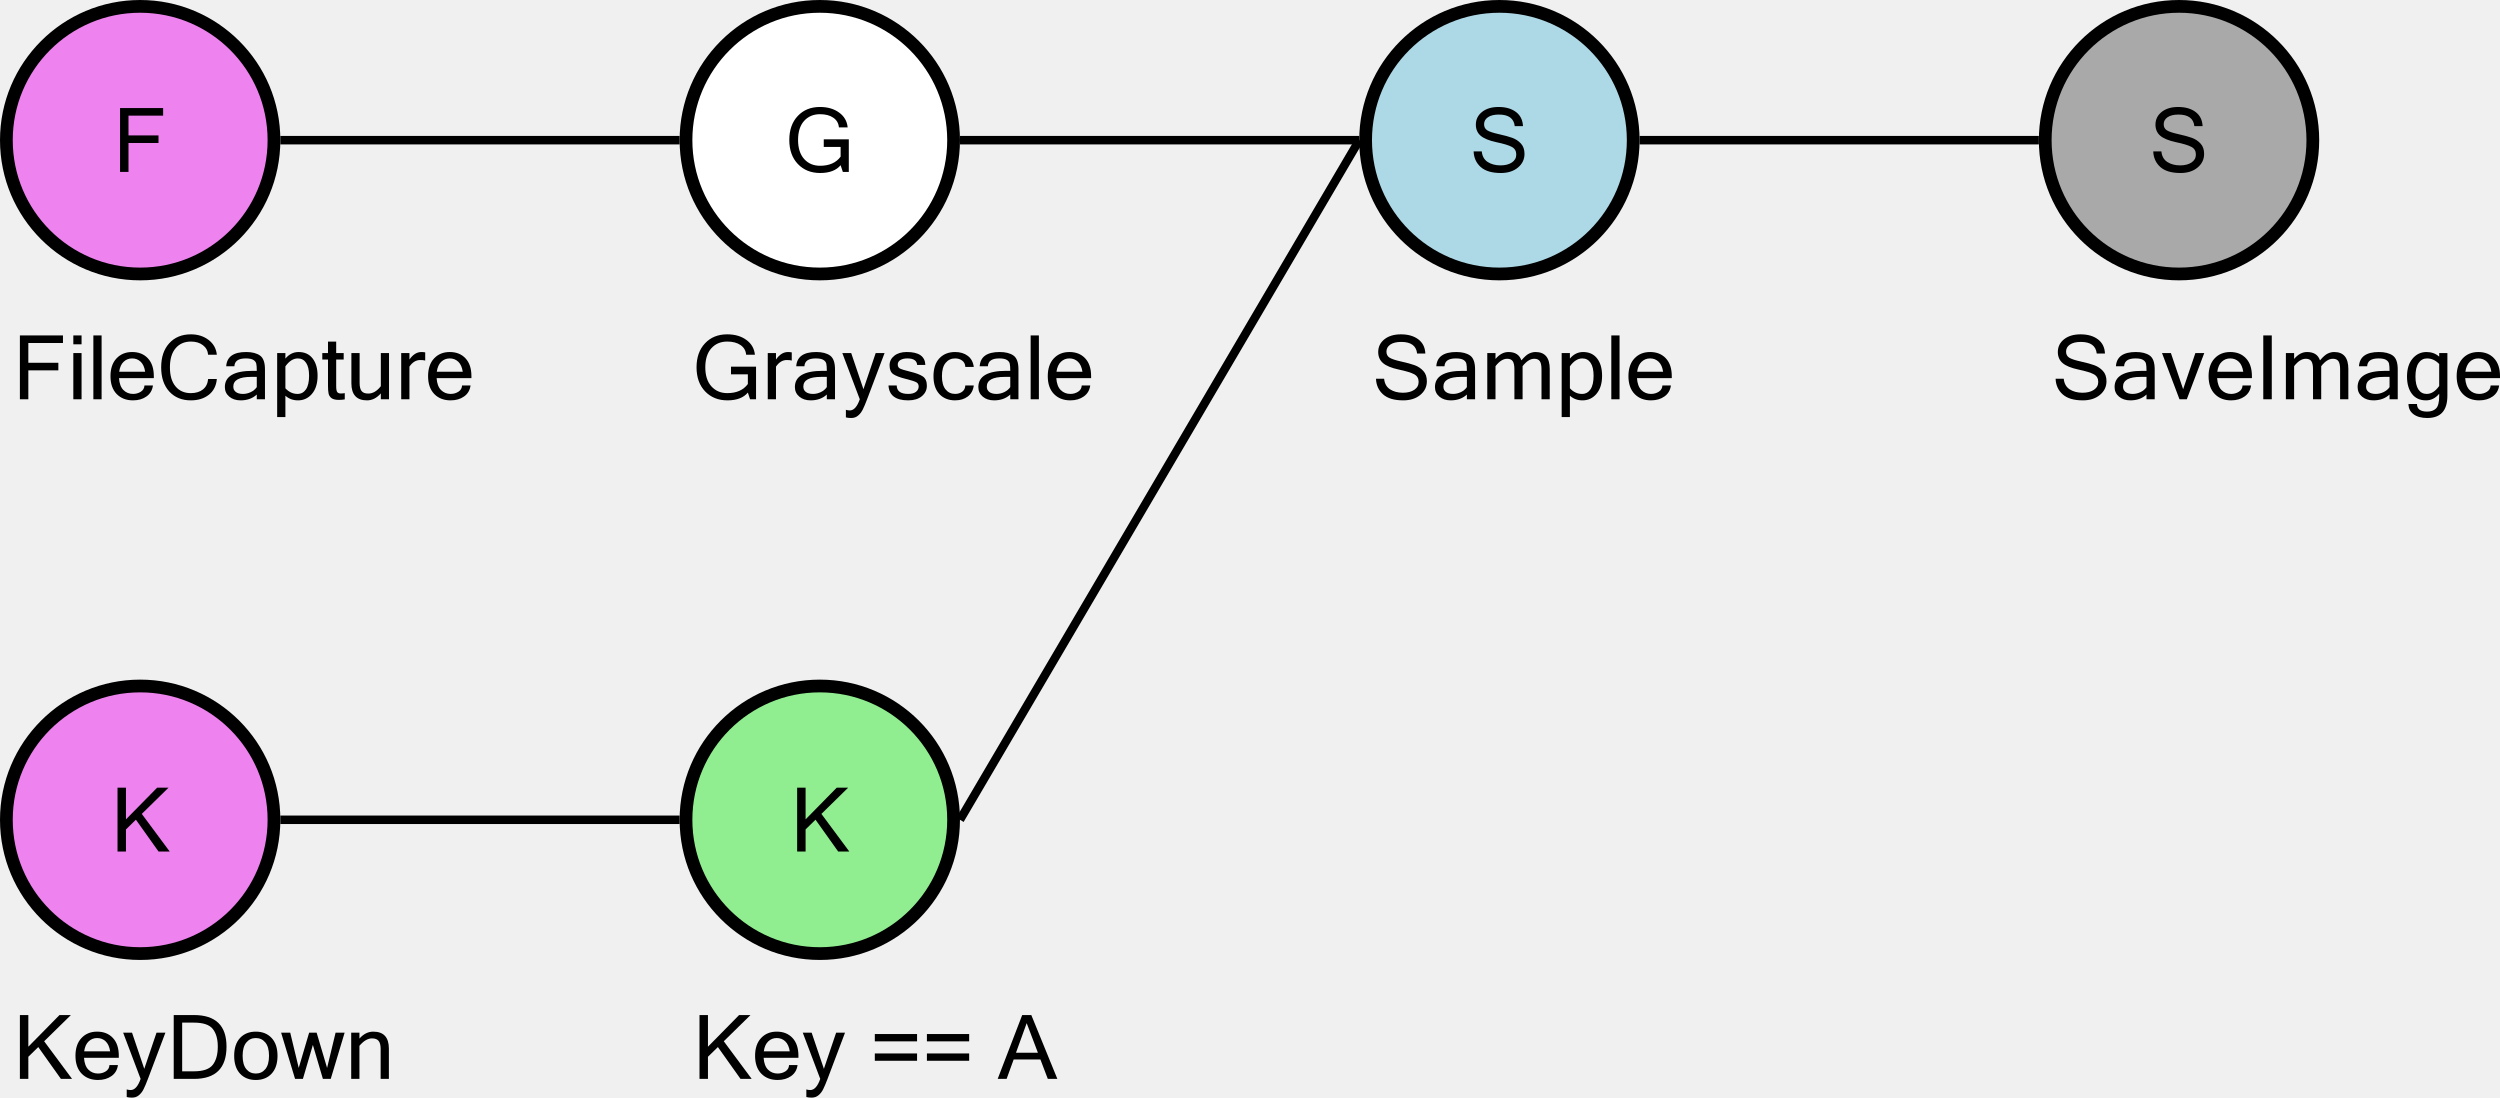
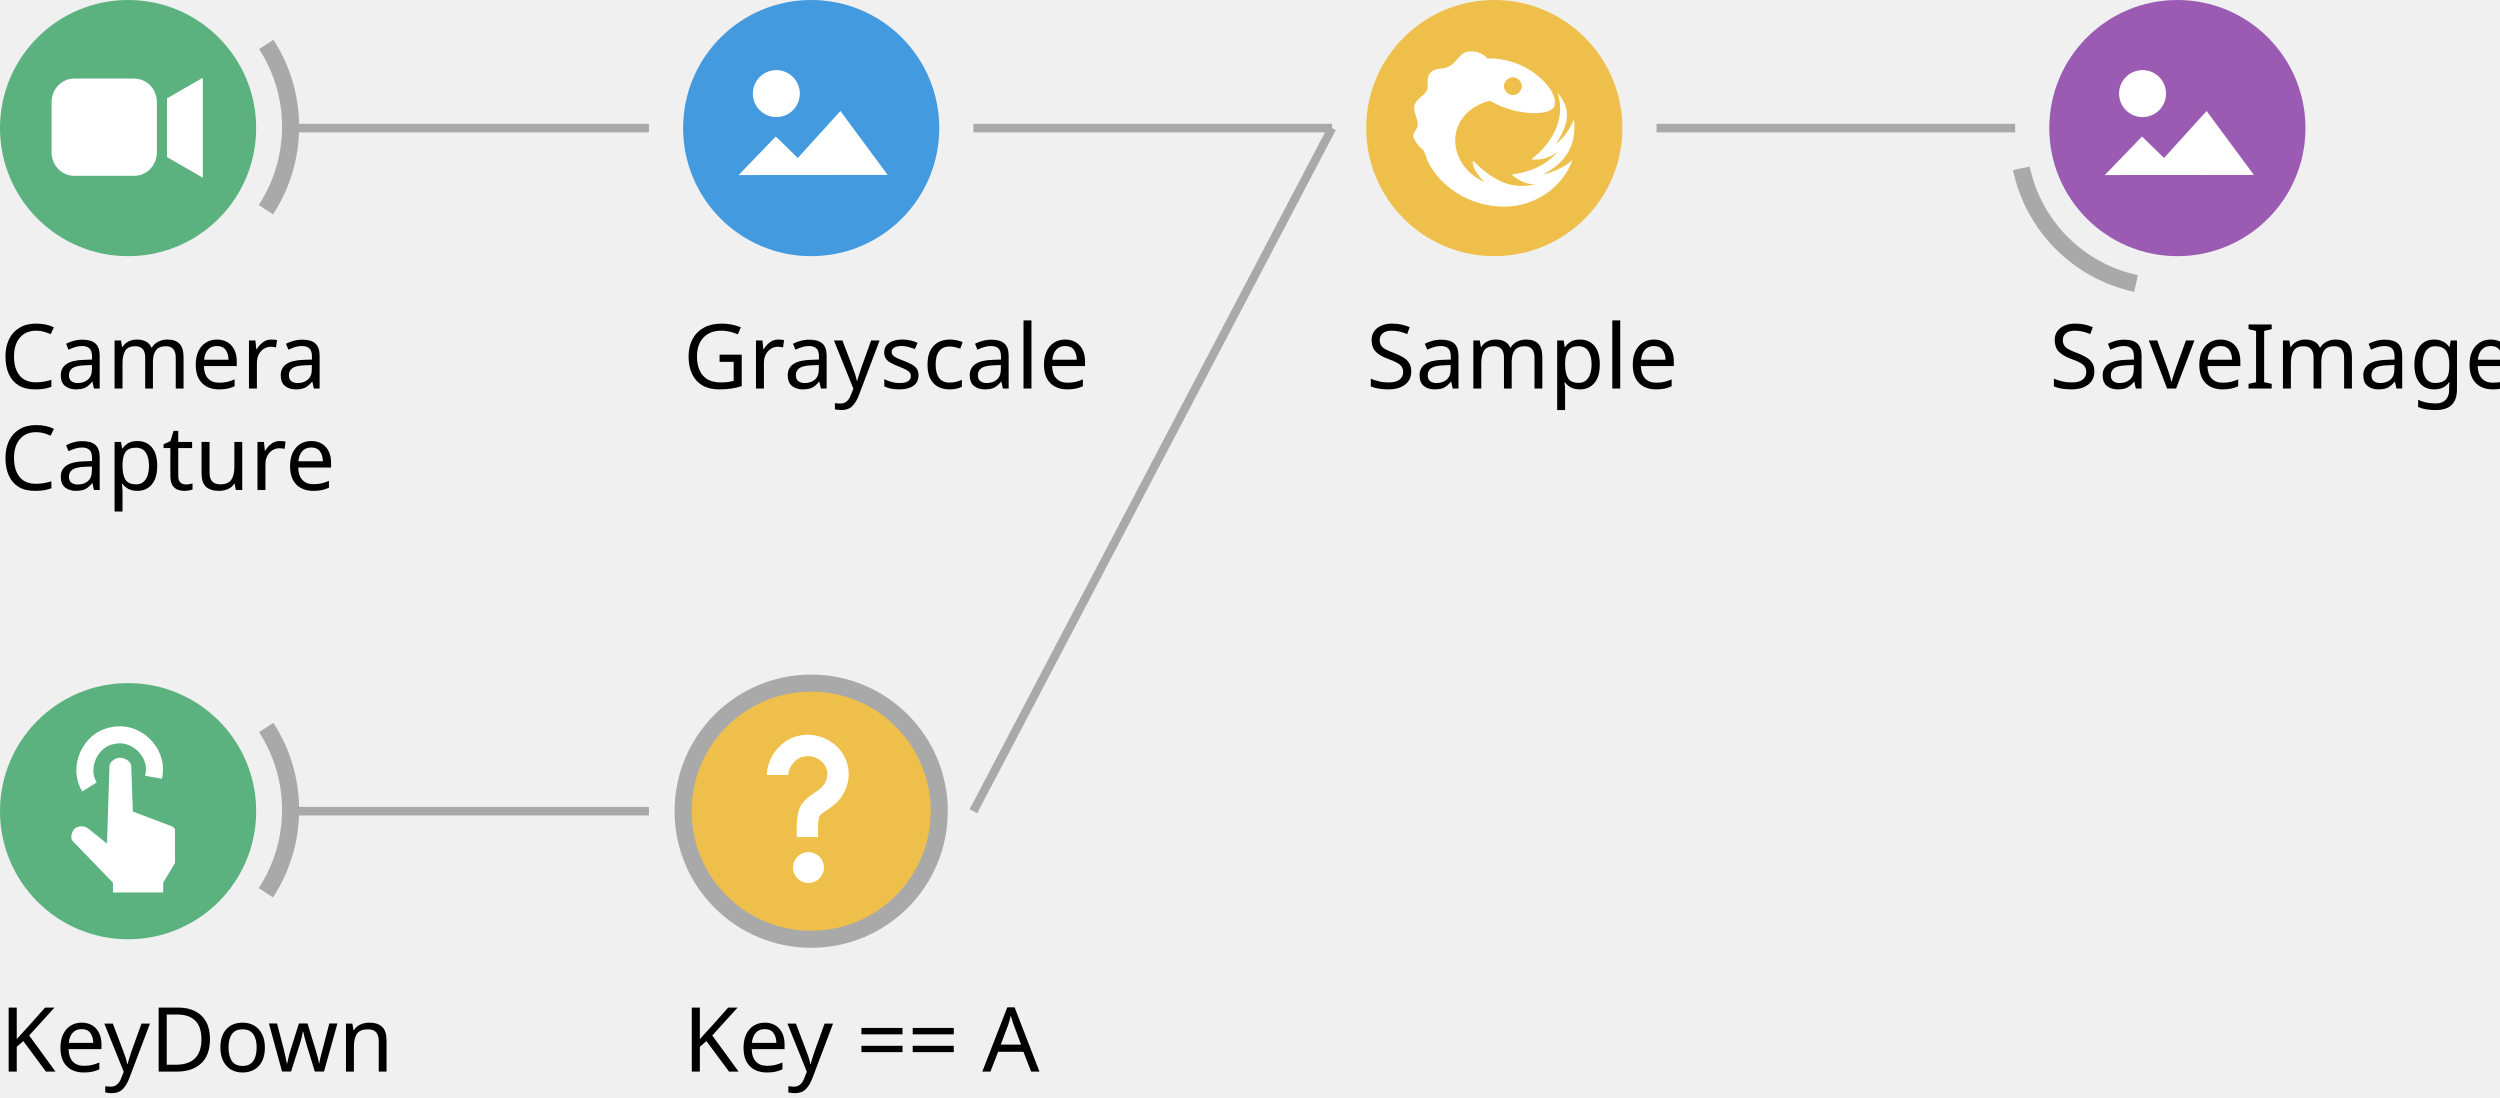
<svg xmlns="http://www.w3.org/2000/svg" width="364.423" height="160" id="SvgGdi_output" version="1.1">
-   <g style="shape-rendering:auto" id="root_group" transform="matrix(0.6191731,0,0,0.6191731,-1.857519,-1.857519)">
-     <circle id="4" cy="36" cx="516" style="opacity:1;fill:none;stroke:#000000;stroke-width:6;stroke-linecap:butt;stroke-linejoin:miter;stroke-miterlimit:9" r="30" />
-     <circle id="5" cy="36" cx="516" style="opacity:1;fill:#a9a9a9;stroke:none" r="30" />
-     <g aria-label="S" style="font-size:21px;font-family:'Microsoft Sans Serif';text-anchor:middle;opacity:1;fill:#000000;stroke:none" id="6">
-       <path d="m 516.338,43.73 q -3.179,0 -4.758,-1.425 -1.569,-1.425 -1.651,-3.661 h 1.917 q 0.154,1.682 1.395,2.492 1.251,0.8 3.015,0.8 1.671,0 2.687,-0.687 1.025,-0.687 1.025,-1.866 0,-1.241 -1.056,-1.805 -1.056,-0.564 -3.64,-1.107 -2.574,-0.554 -3.702,-1.528 -1.118,-0.974 -1.118,-2.594 0,-1.825 1.456,-2.994 1.466,-1.169 3.886,-1.169 2.543,0 4.102,1.179 1.559,1.179 1.651,3.333 h -1.938 q -0.297,-2.728 -3.732,-2.728 -1.661,0 -2.574,0.625 -0.913,0.625 -0.913,1.661 0,0.943 0.728,1.415 0.738,0.472 2.738,0.913 2.01,0.441 3.189,0.872 1.179,0.431 2.02,1.343 0.841,0.902 0.841,2.43 0,1.938 -1.548,3.22 -1.538,1.282 -4.02,1.282 z" id="path4544" />
-     </g>
-     <g aria-label="SaveImage" clip-path="url(#12_text_clipper)" style="font-size:21px;font-family:'Microsoft Sans Serif';opacity:1;fill:#000000;stroke:none" id="10">
-       <path d="m 493.352,97.256 q -3.179,0 -4.758,-1.425 -1.569,-1.425 -1.651,-3.661 h 1.917 q 0.154,1.682 1.395,2.492 1.251,0.8 3.015,0.8 1.671,0 2.687,-0.687 1.025,-0.687 1.025,-1.866 0,-1.241 -1.056,-1.805 -1.056,-0.564 -3.64,-1.107 -2.574,-0.554 -3.702,-1.528 -1.118,-0.974 -1.118,-2.594 0,-1.825 1.456,-2.994 1.466,-1.169 3.886,-1.169 2.543,0 4.102,1.179 1.559,1.179 1.651,3.333 h -1.938 q -0.297,-2.728 -3.732,-2.728 -1.661,0 -2.574,0.625 -0.913,0.625 -0.913,1.661 0,0.943 0.728,1.415 0.738,0.472 2.738,0.913 2.01,0.441 3.189,0.872 1.179,0.431 2.02,1.343 0.841,0.902 0.841,2.43 0,1.938 -1.548,3.22 -1.538,1.282 -4.02,1.282 z" id="path4588" />
-       <path d="m 508.343,94.139 v -2.41 h -1.323 q -4.204,0 -4.204,2.287 0,0.831 0.615,1.282 0.615,0.441 1.661,0.441 0.954,0 1.846,-0.431 0.892,-0.431 1.405,-1.169 z m 0,1.743 q -1.477,1.374 -3.804,1.374 -1.62,0 -2.666,-0.872 -1.046,-0.882 -1.046,-2.266 0,-3.814 6.573,-3.814 h 0.943 q 0,-1.169 -0.123,-1.692 -0.123,-0.533 -0.687,-0.882 -0.564,-0.349 -1.794,-0.349 -2.584,0 -2.666,1.846 h -1.928 q 0.215,-3.353 4.696,-3.353 2.092,0 3.261,0.831 1.169,0.831 1.169,3.261 V 97 h -1.928 z" id="path4590" />
-       <path d="M 521.94,86.121 517.828,97 h -1.723 l -4.112,-10.879 h 2.092 l 2.881,8.511 2.881,-8.511 z" id="path4592" />
-       <path d="m 528.267,97.256 q -2.399,0 -3.855,-1.497 -1.456,-1.507 -1.456,-4.194 0,-2.666 1.405,-4.173 1.415,-1.518 3.691,-1.518 2.328,0 3.712,1.487 1.395,1.487 1.395,4.204 v 0.461 h -8.193 q 0.123,1.887 1.036,2.799 0.923,0.913 2.266,0.913 1.015,0 1.825,-0.513 0.82,-0.523 0.861,-1.477 h 2 q -0.226,1.682 -1.528,2.594 -1.292,0.913 -3.158,0.913 z m 2.851,-6.747 q -0.236,-1.569 -1.056,-2.348 -0.82,-0.779 -2.01,-0.779 -1.159,0 -1.989,0.779 -0.831,0.769 -1.056,2.348 z" id="path4594" />
-       <path d="m 537.833,97 h -2 V 81.968 h 2 z" id="path4596" />
-       <path d="m 555.86,97 h -1.938 v -7.034 q 0,-1.354 -0.39,-1.928 -0.39,-0.574 -1.302,-0.574 -1.405,0 -2.758,1.743 V 97 h -1.928 v -7.034 q 0,-1.354 -0.39,-1.928 -0.39,-0.574 -1.312,-0.574 -1.405,0 -2.748,1.743 V 97 h -1.938 V 86.121 h 1.938 v 1.384 q 1.374,-1.63 3.045,-1.63 2.389,0 3.045,1.969 1.087,-1.282 1.846,-1.62 0.759,-0.349 1.487,-0.349 3.343,0 3.343,4.009 z" id="path4598" />
-       <path d="m 565.56,94.139 v -2.41 h -1.323 q -4.204,0 -4.204,2.287 0,0.831 0.615,1.282 0.615,0.441 1.661,0.441 0.954,0 1.846,-0.431 0.892,-0.431 1.405,-1.169 z m 0,1.743 q -1.477,1.374 -3.804,1.374 -1.62,0 -2.666,-0.872 -1.046,-0.882 -1.046,-2.266 0,-3.814 6.573,-3.814 h 0.943 q 0,-1.169 -0.123,-1.692 -0.123,-0.533 -0.687,-0.882 -0.564,-0.349 -1.794,-0.349 -2.584,0 -2.666,1.846 h -1.928 q 0.215,-3.353 4.696,-3.353 2.092,0 3.261,0.831 1.169,0.831 1.169,3.261 V 97 h -1.928 z" id="path4600" />
-       <path d="m 579.177,96.159 q 0,5.25 -4.737,5.25 -2.051,0 -3.24,-0.892 -1.179,-0.892 -1.179,-2.399 h 2 q 0,1.784 2.399,1.784 1.354,0 2.092,-0.749 0.738,-0.738 0.738,-2.912 v -0.543 q -1.292,1.559 -3.107,1.559 -2.133,0 -3.302,-1.518 -1.169,-1.518 -1.169,-4.091 0,-2.666 1.302,-4.214 1.312,-1.559 3.292,-1.559 1.764,0 2.984,1.087 v -0.841 h 1.928 z m -1.928,-2.287 V 88.705 q -1.251,-1.323 -2.861,-1.323 -1.241,0 -1.989,1.077 -0.738,1.066 -0.738,3.189 0,2.01 0.697,3.056 0.708,1.036 1.948,1.036 1.62,0 2.943,-1.866 z" id="path4602" />
-       <path d="m 586.673,97.256 q -2.399,0 -3.855,-1.497 -1.456,-1.507 -1.456,-4.194 0,-2.666 1.405,-4.173 1.415,-1.518 3.691,-1.518 2.328,0 3.712,1.487 1.395,1.487 1.395,4.204 v 0.461 h -8.193 q 0.123,1.887 1.036,2.799 0.923,0.913 2.266,0.913 1.015,0 1.825,-0.513 0.82,-0.523 0.861,-1.477 h 2 q -0.226,1.682 -1.528,2.594 -1.292,0.913 -3.158,0.913 z m 2.851,-6.747 q -0.236,-1.569 -1.056,-2.348 -0.82,-0.779 -2.01,-0.779 -1.159,0 -1.989,0.779 -0.831,0.769 -1.056,2.348 z" id="path4604" />
-     </g>
-     <circle id="16" cy="36" cx="356" style="opacity:1;fill:none;stroke:#000000;stroke-width:6;stroke-linecap:butt;stroke-linejoin:miter;stroke-miterlimit:9" r="30" />
-     <circle id="17" cy="36" cx="356" style="opacity:1;fill:#add8e6;stroke:none" r="30" />
-     <g aria-label="S" style="font-size:21px;font-family:'Microsoft Sans Serif';text-anchor:middle;opacity:1;fill:#000000;stroke:none" id="18">
-       <path d="m 356.338,43.73 q -3.179,0 -4.758,-1.425 -1.569,-1.425 -1.651,-3.661 h 1.917 q 0.154,1.682 1.395,2.492 1.251,0.8 3.015,0.8 1.671,0 2.687,-0.687 1.025,-0.687 1.025,-1.866 0,-1.241 -1.056,-1.805 -1.056,-0.564 -3.64,-1.107 -2.574,-0.554 -3.702,-1.528 -1.118,-0.974 -1.118,-2.594 0,-1.825 1.456,-2.994 1.466,-1.169 3.886,-1.169 2.543,0 4.102,1.179 1.559,1.179 1.651,3.333 h -1.938 q -0.297,-2.728 -3.732,-2.728 -1.661,0 -2.574,0.625 -0.913,0.625 -0.913,1.661 0,0.943 0.728,1.415 0.738,0.472 2.738,0.913 2.01,0.441 3.189,0.872 1.179,0.431 2.02,1.343 0.841,0.902 0.841,2.43 0,1.938 -1.548,3.22 -1.538,1.282 -4.02,1.282 z" id="path4547" />
-     </g>
-     <g aria-label="Sample" clip-path="url(#24_text_clipper)" style="font-size:21px;font-family:'Microsoft Sans Serif';opacity:1;fill:#000000;stroke:none" id="22">
-       <path d="m 333.352,97.256 q -3.179,0 -4.758,-1.425 -1.569,-1.425 -1.651,-3.661 h 1.917 q 0.154,1.682 1.395,2.492 1.251,0.8 3.015,0.8 1.671,0 2.687,-0.687 1.025,-0.687 1.025,-1.866 0,-1.241 -1.056,-1.805 -1.056,-0.564 -3.64,-1.107 -2.574,-0.554 -3.702,-1.528 -1.118,-0.974 -1.118,-2.594 0,-1.825 1.456,-2.994 1.466,-1.169 3.886,-1.169 2.543,0 4.102,1.179 1.559,1.179 1.651,3.333 h -1.938 q -0.297,-2.728 -3.732,-2.728 -1.661,0 -2.574,0.625 -0.913,0.625 -0.913,1.661 0,0.943 0.728,1.415 0.738,0.472 2.738,0.913 2.01,0.441 3.189,0.872 1.179,0.431 2.02,1.343 0.841,0.902 0.841,2.43 0,1.938 -1.548,3.22 -1.538,1.282 -4.02,1.282 z" id="path4607" />
-       <path d="m 348.343,94.139 v -2.41 h -1.323 q -4.204,0 -4.204,2.287 0,0.831 0.615,1.282 0.615,0.441 1.661,0.441 0.954,0 1.846,-0.431 0.892,-0.431 1.405,-1.169 z m 0,1.743 q -1.477,1.374 -3.804,1.374 -1.62,0 -2.666,-0.872 -1.046,-0.882 -1.046,-2.266 0,-3.814 6.573,-3.814 h 0.943 q 0,-1.169 -0.123,-1.692 -0.123,-0.533 -0.687,-0.882 -0.564,-0.349 -1.794,-0.349 -2.584,0 -2.666,1.846 h -1.928 q 0.215,-3.353 4.696,-3.353 2.092,0 3.261,0.831 1.169,0.831 1.169,3.261 V 97 h -1.928 z" id="path4609" />
-       <path d="m 367.846,97 h -1.938 v -7.034 q 0,-1.354 -0.39,-1.928 -0.39,-0.574 -1.302,-0.574 -1.405,0 -2.758,1.743 V 97 h -1.928 v -7.034 q 0,-1.354 -0.39,-1.928 -0.39,-0.574 -1.312,-0.574 -1.405,0 -2.748,1.743 V 97 h -1.938 V 86.121 h 1.938 v 1.384 q 1.374,-1.63 3.045,-1.63 2.389,0 3.045,1.969 1.087,-1.282 1.846,-1.62 0.759,-0.349 1.487,-0.349 3.343,0 3.343,4.009 z" id="path4611" />
-       <path d="m 372.594,87.423 q 1.292,-1.548 3.107,-1.548 2.133,0 3.302,1.518 1.169,1.507 1.169,4.081 0,2.676 -1.312,4.235 -1.302,1.548 -3.292,1.548 -1.764,0 -2.974,-1.097 v 5.024 h -1.938 V 86.121 h 1.938 z m 0,6.993 q 1.241,1.323 2.851,1.323 1.251,0 1.989,-1.066 0.738,-1.077 0.738,-3.199 0,-2.01 -0.697,-3.045 -0.697,-1.046 -1.948,-1.046 -1.61,0 -2.933,1.866 z" id="path4613" />
-       <path d="m 384.283,97 h -1.938 V 81.968 h 1.938 z" id="path4615" />
-       <path d="m 391.687,97.256 q -2.399,0 -3.855,-1.497 -1.456,-1.507 -1.456,-4.194 0,-2.666 1.405,-4.173 1.415,-1.518 3.691,-1.518 2.328,0 3.712,1.487 1.395,1.487 1.395,4.204 v 0.461 h -8.193 q 0.123,1.887 1.036,2.799 0.923,0.913 2.266,0.913 1.015,0 1.825,-0.513 0.82,-0.523 0.861,-1.477 h 2 q -0.226,1.682 -1.528,2.594 -1.292,0.913 -3.158,0.913 z m 2.851,-6.747 q -0.236,-1.569 -1.056,-2.348 -0.82,-0.779 -2.01,-0.779 -1.159,0 -1.989,0.779 -0.831,0.769 -1.056,2.348 z" id="path4617" />
-     </g>
-     <line y1="36" style="opacity:1;fill:none;stroke:#000000;stroke-width:2;stroke-linecap:butt;stroke-linejoin:miter;stroke-miterlimit:9" id="28" x2="483" y2="36" x1="389" />
-     <circle id="29" cy="36" cx="196" style="opacity:1;fill:none;stroke:#000000;stroke-width:6;stroke-linecap:butt;stroke-linejoin:miter;stroke-miterlimit:9" r="30" />
-     <circle id="30" cy="36" cx="196" style="opacity:1;fill:#ffffff;stroke:none" r="30" />
-     <g aria-label="G" style="font-size:21px;font-family:'Microsoft Sans Serif';text-anchor:middle;opacity:1;fill:#000000;stroke:none" id="31">
-       <path d="m 196.092,43.73 q -3.24,0 -5.26,-2.123 -2.01,-2.123 -2.01,-5.65 0,-3.538 1.989,-5.65 1.989,-2.123 5.219,-2.123 2.717,0 4.512,1.312 1.805,1.302 2.02,3.497 h -2.061 q -0.123,-1.456 -1.312,-2.276 -1.189,-0.831 -3.138,-0.831 -2.328,0 -3.753,1.589 -1.415,1.589 -1.415,4.481 0,2.881 1.436,4.481 1.436,1.589 3.753,1.589 3.25,0 4.83,-2.143 v -2.287 h -3.968 v -1.794 h 5.896 v 7.67 h -1.405 l -0.523,-1.579 q -1.528,1.835 -4.809,1.835 z" id="path4550" />
-     </g>
-     <g aria-label="Grayscale" clip-path="url(#37_text_clipper)" style="font-size:21px;font-family:'Microsoft Sans Serif';opacity:1;fill:#000000;stroke:none" id="35">
-       <path d="m 174.254,97.256 q -3.24,0 -5.26,-2.123 -2.01,-2.123 -2.01,-5.65 0,-3.538 1.989,-5.65 1.989,-2.123 5.219,-2.123 2.717,0 4.512,1.312 1.805,1.302 2.02,3.497 h -2.061 q -0.123,-1.456 -1.312,-2.276 -1.189,-0.831 -3.138,-0.831 -2.328,0 -3.753,1.589 -1.415,1.589 -1.415,4.481 0,2.881 1.436,4.481 1.436,1.589 3.753,1.589 3.25,0 4.83,-2.143 v -2.287 h -3.968 v -1.794 h 5.896 V 97 h -1.405 l -0.523,-1.579 q -1.528,1.835 -4.809,1.835 z" id="path4620" />
-       <path d="m 189.399,87.884 q -0.41,-0.123 -1.179,-0.123 -1.477,0 -2.533,1.548 V 97 h -1.938 V 86.121 h 1.938 v 1.518 q 1.22,-1.764 2.83,-1.764 0.41,0 0.882,0.082 z" id="path4622" />
-       <path d="m 197.654,94.139 v -2.41 h -1.323 q -4.204,0 -4.204,2.287 0,0.831 0.615,1.282 0.615,0.441 1.661,0.441 0.954,0 1.846,-0.431 0.892,-0.431 1.405,-1.169 z m 0,1.743 q -1.477,1.374 -3.804,1.374 -1.62,0 -2.666,-0.872 -1.046,-0.882 -1.046,-2.266 0,-3.814 6.573,-3.814 h 0.943 q 0,-1.169 -0.123,-1.692 -0.123,-0.533 -0.687,-0.882 -0.564,-0.349 -1.794,-0.349 -2.584,0 -2.666,1.846 h -1.928 q 0.215,-3.353 4.696,-3.353 2.092,0 3.261,0.831 1.169,0.831 1.169,3.261 V 97 h -1.928 z" id="path4624" />
-       <path d="m 203.068,99.625 q 1.436,0 2.348,-2.625 L 201.304,86.121 h 2.092 l 2.881,8.511 2.881,-8.511 h 2.092 L 207.139,97 q -0.595,1.559 -1.015,2.399 -0.41,0.851 -1.087,1.425 -0.666,0.584 -1.641,0.584 -0.728,0 -1.251,-0.144 v -1.784 q 0.451,0.144 0.923,0.144 z" id="path4626" />
-       <path d="m 216.839,97.256 q -4.46,0 -4.666,-3.507 h 1.938 q 0.021,1.989 2.707,1.989 1.2,0 1.825,-0.492 0.636,-0.502 0.636,-1.251 0,-0.738 -0.615,-1.036 -0.615,-0.308 -2.543,-0.79 -1.917,-0.482 -2.81,-1.077 -0.882,-0.595 -0.882,-2.092 0,-1.354 1.097,-2.235 1.107,-0.892 2.953,-0.892 4.276,0 4.368,3.045 h -1.928 q -0.103,-1.538 -2.307,-1.538 -0.974,0 -1.62,0.369 -0.636,0.369 -0.636,1.077 0,0.636 0.492,0.923 0.492,0.277 2.461,0.759 1.979,0.472 2.933,1.107 0.964,0.636 0.964,2.194 0,1.487 -1.189,2.471 -1.179,0.974 -3.179,0.974 z" id="path4628" />
-       <path d="m 227.862,97.256 q -2.317,0 -3.712,-1.487 -1.384,-1.497 -1.384,-4.204 0,-2.717 1.384,-4.204 1.395,-1.487 3.712,-1.487 1.784,0 2.974,0.902 1.2,0.902 1.415,2.604 h -1.989 q -0.041,-0.974 -0.738,-1.487 -0.687,-0.513 -1.661,-0.513 -1.384,0 -2.246,1.056 -0.861,1.046 -0.861,3.127 0,2.071 0.861,3.127 0.861,1.046 2.246,1.046 0.974,0 1.661,-0.513 0.697,-0.513 0.738,-1.477 h 1.989 q -0.215,1.702 -1.415,2.604 -1.189,0.902 -2.974,0.902 z" id="path4630" />
-       <path d="m 240.843,94.139 v -2.41 h -1.323 q -4.204,0 -4.204,2.287 0,0.831 0.615,1.282 0.615,0.441 1.661,0.441 0.954,0 1.846,-0.431 0.892,-0.431 1.405,-1.169 z m 0,1.743 q -1.477,1.374 -3.804,1.374 -1.62,0 -2.666,-0.872 -1.046,-0.882 -1.046,-2.266 0,-3.814 6.573,-3.814 h 0.943 q 0,-1.169 -0.123,-1.692 -0.123,-0.533 -0.687,-0.882 -0.564,-0.349 -1.794,-0.349 -2.584,0 -2.666,1.846 h -1.928 q 0.215,-3.353 4.696,-3.353 2.092,0 3.261,0.831 1.169,0.831 1.169,3.261 V 97 h -1.928 z" id="path4632" />
-       <path d="m 247.58,97 h -1.938 V 81.968 h 1.938 z" id="path4634" />
-       <path d="m 254.983,97.256 q -2.399,0 -3.855,-1.497 -1.456,-1.507 -1.456,-4.194 0,-2.666 1.405,-4.173 1.415,-1.518 3.691,-1.518 2.328,0 3.712,1.487 1.395,1.487 1.395,4.204 v 0.461 h -8.193 q 0.123,1.887 1.036,2.799 0.923,0.913 2.266,0.913 1.015,0 1.825,-0.513 0.82,-0.523 0.861,-1.477 h 2 q -0.226,1.682 -1.528,2.594 -1.292,0.913 -3.158,0.913 z m 2.851,-6.747 q -0.236,-1.569 -1.056,-2.348 -0.82,-0.779 -2.01,-0.779 -1.159,0 -1.989,0.779 -0.831,0.769 -1.056,2.348 z" id="path4636" />
-     </g>
-     <line y1="36" style="opacity:1;fill:none;stroke:#000000;stroke-width:2;stroke-linecap:butt;stroke-linejoin:miter;stroke-miterlimit:9" id="41" x2="323" y2="36" x1="229" />
-     <circle id="42" cy="196" cx="196" style="opacity:1;fill:none;stroke:#000000;stroke-width:6;stroke-linecap:butt;stroke-linejoin:miter;stroke-miterlimit:9" r="30" />
-     <circle id="43" cy="196" cx="196" style="opacity:1;fill:#90ee90;stroke:none" r="30" />
-     <g aria-label="K" style="font-size:21px;font-family:'Microsoft Sans Serif';text-anchor:middle;opacity:1;fill:#000000;stroke:none" id="44">
-       <path d="m 202.952,203.473 h -2.625 l -5.332,-7.496 -2.338,2.287 v 5.209 h -1.989 v -15.032 h 1.989 v 7.455 l 7.332,-7.455 h 2.687 l -6.296,6.173 z" id="path4541" />
-     </g>
-     <g aria-label="Key == A" clip-path="url(#50_text_clipper)" style="font-size:21px;font-family:'Microsoft Sans Serif';opacity:1;fill:#000000;stroke:none" id="48">
-       <path d="m 179.966,257 h -2.625 l -5.332,-7.496 -2.338,2.287 V 257 h -1.989 v -15.032 h 1.989 v 7.455 l 7.332,-7.455 h 2.687 l -6.296,6.173 z" id="path4571" />
-       <path d="m 186.077,257.256 q -2.399,0 -3.855,-1.497 -1.456,-1.507 -1.456,-4.194 0,-2.666 1.405,-4.173 1.415,-1.518 3.691,-1.518 2.328,0 3.712,1.487 1.395,1.487 1.395,4.204 v 0.461 h -8.193 q 0.123,1.887 1.036,2.799 0.923,0.913 2.266,0.913 1.015,0 1.825,-0.513 0.82,-0.523 0.861,-1.477 h 2 q -0.226,1.682 -1.528,2.594 -1.292,0.913 -3.158,0.913 z m 2.851,-6.747 q -0.236,-1.569 -1.056,-2.348 -0.82,-0.779 -2.01,-0.779 -1.159,0 -1.989,0.779 -0.831,0.769 -1.056,2.348 z" id="path4573" />
-       <path d="m 193.757,259.625 q 1.436,0 2.348,-2.625 l -4.112,-10.879 h 2.092 l 2.881,8.511 2.881,-8.511 h 2.092 L 197.828,257 q -0.595,1.559 -1.015,2.399 -0.41,0.851 -1.087,1.425 -0.666,0.584 -1.641,0.584 -0.728,0 -1.251,-0.144 v -1.784 q 0.451,0.144 0.923,0.144 z" id="path4575" />
-       <path d="M 202.217,257 Z" id="path4577" />
-       <path d="m 218.9,248.161 h -9.946 v -1.723 h 9.946 z m 0,4.573 h -9.946 v -1.723 h 9.946 z" id="path4579" />
-       <path d="m 231.164,248.161 h -9.946 v -1.723 h 9.946 z m 0,4.573 h -9.946 v -1.723 h 9.946 z" id="path4581" />
-       <path d="M 232.322,257 Z" id="path4583" />
-       <path d="m 247.354,250.848 -2.646,-6.973 -2.522,6.973 z M 251.928,257 h -2.246 l -1.743,-4.573 h -6.296 L 239.982,257 h -2.102 l 5.773,-15.032 h 2.143 z" id="path4585" />
-     </g>
-     <line y1="196" style="opacity:1;fill:none;stroke:#000000;stroke-width:2;stroke-linecap:butt;stroke-linejoin:miter;stroke-miterlimit:9" id="54" x2="323" y2="36" x1="229" />
-     <circle id="55" cy="36" cx="36" style="opacity:1;fill:none;stroke:#000000;stroke-width:6;stroke-linecap:butt;stroke-linejoin:miter;stroke-miterlimit:9" r="30" />
-     <circle id="56" cy="36" cx="36" style="opacity:1;fill:#ee82ee;stroke:none" r="30" />
-     <g aria-label="F" style="font-size:21px;font-family:'Microsoft Sans Serif';text-anchor:middle;opacity:1;fill:#000000;stroke:none" id="57">
-       <path d="m 41.404,30.225 h -8.152 v 4.655 h 7.065 v 1.784 h -7.065 v 6.809 H 31.263 V 28.441 h 10.141 z" id="path4553" />
-     </g>
-     <g aria-label="FileCapture" clip-path="url(#63_text_clipper)" style="font-size:21px;font-family:'Microsoft Sans Serif';opacity:1;fill:#000000;stroke:none" id="61">
-       <path d="M 17.823,83.752 H 9.671 v 4.655 H 16.736 v 1.784 H 9.671 V 97 H 7.682 V 81.968 H 17.823 Z" id="path4639" />
-       <path d="M 22.201,97 H 20.263 V 86.121 h 1.938 z m 0,-12.94 h -1.938 v -2.092 h 1.938 z" id="path4641" />
-       <path d="M 26.918,97 H 24.98 V 81.968 h 1.938 z" id="path4643" />
-       <path d="m 34.321,97.256 q -2.399,0 -3.855,-1.497 -1.456,-1.507 -1.456,-4.194 0,-2.666 1.405,-4.173 1.415,-1.518 3.691,-1.518 2.328,0 3.712,1.487 1.395,1.487 1.395,4.204 v 0.461 h -8.193 q 0.123,1.887 1.036,2.799 0.923,0.913 2.266,0.913 1.015,0 1.825,-0.513 0.82,-0.523 0.861,-1.477 h 2 q -0.226,1.682 -1.528,2.594 -1.292,0.913 -3.158,0.913 z m 2.851,-6.747 q -0.236,-1.569 -1.056,-2.348 -0.82,-0.779 -2.01,-0.779 -1.159,0 -1.989,0.779 -0.831,0.769 -1.056,2.348 z" id="path4645" />
-       <path d="m 47.938,97.256 q -3.189,0 -5.096,-2.092 -1.897,-2.102 -1.897,-5.681 0,-3.579 1.897,-5.67 1.907,-2.102 5.096,-2.102 2.451,0 4.173,1.323 1.723,1.323 1.938,3.486 h -2.051 q -0.123,-1.425 -1.241,-2.266 -1.107,-0.841 -2.799,-0.841 -2.287,0 -3.62,1.579 -1.333,1.569 -1.333,4.491 0,2.912 1.323,4.491 1.323,1.579 3.589,1.579 1.764,0 2.851,-0.861 1.087,-0.861 1.23,-2.461 h 2.051 q -0.215,2.399 -1.887,3.712 -1.671,1.312 -4.225,1.312 z" id="path4647" />
-       <path d="m 63.453,94.139 v -2.41 h -1.323 q -4.204,0 -4.204,2.287 0,0.831 0.615,1.282 0.615,0.441 1.661,0.441 0.954,0 1.846,-0.431 0.892,-0.431 1.405,-1.169 z m 0,1.743 q -1.477,1.374 -3.804,1.374 -1.62,0 -2.666,-0.872 -1.046,-0.882 -1.046,-2.266 0,-3.814 6.573,-3.814 h 0.943 q 0,-1.169 -0.123,-1.692 -0.123,-0.533 -0.687,-0.882 -0.564,-0.349 -1.794,-0.349 -2.584,0 -2.666,1.846 h -1.928 q 0.215,-3.353 4.696,-3.353 2.092,0 3.261,0.831 1.169,0.831 1.169,3.261 V 97 h -1.928 z" id="path4649" />
-       <path d="m 70.189,87.423 q 1.292,-1.548 3.107,-1.548 2.133,0 3.302,1.518 1.169,1.507 1.169,4.081 0,2.676 -1.312,4.235 -1.302,1.548 -3.292,1.548 -1.764,0 -2.974,-1.097 v 5.024 H 68.251 V 86.121 h 1.938 z m 0,6.993 q 1.241,1.323 2.851,1.323 1.251,0 1.989,-1.066 0.738,-1.077 0.738,-3.199 0,-2.01 -0.697,-3.045 -0.697,-1.046 -1.948,-1.046 -1.61,0 -2.933,1.866 z" id="path4651" />
-       <path d="m 84.166,97.021 q -0.636,0.123 -1.384,0.123 -1.189,0 -1.743,-0.42 -0.554,-0.431 -0.687,-1.097 -0.133,-0.667 -0.133,-1.815 v -6.173 h -1.343 v -1.518 h 1.343 v -2.707 h 1.928 v 2.707 h 1.764 v 1.518 h -1.764 v 6.275 q 0,1.118 0.277,1.425 0.287,0.297 0.779,0.297 0.502,0 0.964,-0.082 z" id="path4653" />
-       <path d="m 92.656,95.616 q -1.446,1.641 -3.25,1.641 -3.681,0 -3.681,-4.02 v -7.116 h 1.938 v 7.034 q 0,1.333 0.472,1.917 0.472,0.584 1.559,0.584 1.62,0 2.963,-1.743 v -7.793 h 1.928 V 97 h -1.928 z" id="path4655" />
-       <path d="m 103.104,87.884 q -0.41,-0.123 -1.179,-0.123 -1.477,0 -2.533,1.548 V 97 H 97.455 V 86.121 h 1.938 v 1.518 q 1.22,-1.764 2.83,-1.764 0.41,0 0.882,0.082 z" id="path4657" />
-       <path d="m 109.093,97.256 q -2.399,0 -3.855,-1.497 -1.456,-1.507 -1.456,-4.194 0,-2.666 1.405,-4.173 1.415,-1.518 3.691,-1.518 2.328,0 3.712,1.487 1.395,1.487 1.395,4.204 v 0.461 h -8.193 q 0.123,1.887 1.036,2.799 0.923,0.913 2.266,0.913 1.015,0 1.825,-0.513 0.82,-0.523 0.861,-1.477 h 2 q -0.226,1.682 -1.528,2.594 -1.292,0.913 -3.158,0.913 z m 2.851,-6.747 q -0.236,-1.569 -1.056,-2.348 -0.82,-0.779 -2.01,-0.779 -1.159,0 -1.989,0.779 -0.831,0.769 -1.056,2.348 z" id="path4659" />
-     </g>
-     <line y1="36" style="opacity:1;fill:none;stroke:#000000;stroke-width:2;stroke-linecap:butt;stroke-linejoin:miter;stroke-miterlimit:9" id="67" x2="163" y2="36" x1="69" />
-     <circle id="68" cy="196" cx="36" style="opacity:1;fill:none;stroke:#000000;stroke-width:6;stroke-linecap:butt;stroke-linejoin:miter;stroke-miterlimit:9" r="30" />
-     <circle id="69" cy="196" cx="36" style="opacity:1;fill:#ee82ee;stroke:none" r="30" />
-     <g aria-label="K" style="font-size:21px;font-family:'Microsoft Sans Serif';text-anchor:middle;opacity:1;fill:#000000;stroke:none" id="70">
-       <path d="m 42.952,203.473 h -2.625 l -5.332,-7.496 -2.338,2.287 v 5.209 h -1.989 v -15.032 h 1.989 v 7.455 l 7.332,-7.455 h 2.687 l -6.296,6.173 z" id="path4538" />
-     </g>
-     <g aria-label="KeyDown" clip-path="url(#76_text_clipper)" style="font-size:21px;font-family:'Microsoft Sans Serif';opacity:1;fill:#000000;stroke:none" id="74">
-       <path d="m 19.966,257 h -2.625 l -5.332,-7.496 -2.338,2.287 V 257 H 7.682 v -15.032 h 1.989 v 7.455 l 7.332,-7.455 h 2.687 l -6.296,6.173 z" id="path4556" />
-       <path d="m 26.077,257.256 q -2.399,0 -3.855,-1.497 -1.456,-1.507 -1.456,-4.194 0,-2.666 1.405,-4.173 1.415,-1.518 3.691,-1.518 2.328,0 3.712,1.487 1.395,1.487 1.395,4.204 v 0.461 h -8.193 q 0.123,1.887 1.036,2.799 0.923,0.913 2.266,0.913 1.015,0 1.825,-0.513 0.82,-0.523 0.861,-1.477 h 2 q -0.226,1.682 -1.528,2.594 -1.292,0.913 -3.158,0.913 z m 2.851,-6.747 q -0.236,-1.569 -1.056,-2.348 -0.82,-0.779 -2.01,-0.779 -1.159,0 -1.989,0.779 -0.831,0.769 -1.056,2.348 z" id="path4558" />
-       <path d="m 33.757,259.625 q 1.436,0 2.348,-2.625 l -4.112,-10.879 h 2.092 l 2.881,8.511 2.881,-8.511 h 2.092 L 37.828,257 q -0.595,1.559 -1.015,2.399 -0.41,0.851 -1.087,1.425 -0.667,0.584 -1.641,0.584 -0.728,0 -1.251,-0.144 v -1.784 q 0.451,0.144 0.923,0.144 z" id="path4560" />
-       <path d="m 43.898,241.968 h 4.768 q 7.66,0 7.66,7.434 0,7.598 -7.66,7.598 h -4.768 z m 1.989,13.248 h 2.738 q 3.271,0 4.46,-1.518 1.189,-1.528 1.189,-4.296 0,-2.697 -1.189,-4.173 -1.179,-1.477 -4.46,-1.477 h -2.738 z" id="path4562" />
-       <path d="m 63.227,245.875 q 2.328,0 3.712,1.487 1.395,1.487 1.395,4.204 0,2.707 -1.395,4.204 -1.384,1.487 -3.712,1.487 -2.317,0 -3.712,-1.487 -1.384,-1.497 -1.384,-4.204 0,-2.717 1.384,-4.204 1.395,-1.487 3.712,-1.487 z m 0,9.864 q 1.384,0 2.246,-1.046 0.861,-1.056 0.861,-3.127 0,-2.082 -0.861,-3.127 -0.861,-1.056 -2.246,-1.056 -1.384,0 -2.246,1.056 -0.861,1.046 -0.861,3.127 0,2.071 0.861,3.127 0.861,1.046 2.246,1.046 z" id="path4564" />
-       <path d="M 84.135,246.121 80.864,257 H 79.018 L 76.66,249.002 74.312,257 H 72.466 l -3.281,-10.879 h 2.143 l 2,8.295 2.451,-8.295 h 1.764 l 2.461,8.295 2,-8.295 z" id="path4566" />
-       <path d="m 87.621,247.505 q 1.446,-1.63 3.25,-1.63 3.681,0 3.681,4.009 V 257 h -1.938 v -7.034 q 0,-1.333 -0.482,-1.917 -0.472,-0.584 -1.559,-0.584 -1.477,0 -2.953,1.743 V 257 h -1.938 v -10.879 h 1.938 z" id="path4568" />
-     </g>
-     <line y1="196" style="opacity:1;fill:none;stroke:#000000;stroke-width:2;stroke-linecap:butt;stroke-linejoin:miter;stroke-miterlimit:9" id="80" x2="163" y2="196" x1="69" />
-   </g>
  <defs id="clips_hatches_and_gradients">
    <clipPath id="12_text_clipper">
      <rect x="486" y="76" width="116.41" height="26.39" id="13" />
    </clipPath>
    <clipPath id="24_text_clipper">
      <rect x="326" y="76" width="80.46" height="26.39" id="25" />
    </clipPath>
    <clipPath id="37_text_clipper">
      <rect x="166" y="76" width="104.49" height="26.39" id="38" />
    </clipPath>
    <clipPath id="50_text_clipper">
      <rect x="166" y="236" width="95.45" height="26.39" id="51" />
    </clipPath>
    <clipPath id="63_text_clipper">
      <rect x="6" y="76" width="119.04" height="26.39" id="64" />
    </clipPath>
    <clipPath id="76_text_clipper">
      <rect x="6" y="236" width="99.56" height="26.39" id="77" />
    </clipPath>
+     <clipPath id="136_text_clipper">
+       <rect x="488" y="718" width="116.41" height="26.39" id="137" />
+     </clipPath>
+     <clipPath id="168_text_clipper">
+       <rect x="328" y="718" width="80.46" height="26.39" id="169" />
+     </clipPath>
+     <clipPath id="196_text_clipper">
+       <rect x="168" y="718" width="104.49" height="26.39" id="197" />
+     </clipPath>
+     <clipPath id="206_text_clipper">
+       <rect x="168" y="878" width="95.45" height="26.39" id="207" />
+     </clipPath>
+     <clipPath id="232_text_clipper">
+       <rect x="8" y="718" width="83.94" height="52.79" id="233" />
+     </clipPath>
+     <clipPath id="238_text_clipper">
+       <rect x="8" y="741.77" width="83.94" height="52.79" id="239" />
+     </clipPath>
+     <clipPath id="248_text_clipper">
+       <rect x="8" y="878" width="99.56" height="26.39" id="249" />
+     </clipPath>
  </defs>
+   <g transform="matrix(0.6223465,0,0,0.6223465,-4.978772,-403.2805)" id="g1300">
+     <line y1="678" style="fill:none;stroke:#a9a9a9;stroke-width:2;stroke-miterlimit:9" id="87" x2="480" y2="678" x1="396" />
+     <line y1="678" style="fill:none;stroke:#a9a9a9;stroke-width:2;stroke-miterlimit:9" id="90" x2="320" y2="678" x1="236" />
+     <line y1="838" style="fill:none;stroke:#a9a9a9;stroke-width:2;stroke-miterlimit:9" id="91" x2="320" y2="678" x1="236" />
+     <line y1="678" style="fill:none;stroke:#a9a9a9;stroke-width:2;stroke-miterlimit:9" id="93" x2="160" y2="678" x1="76" />
+     <line y1="838" style="fill:none;stroke:#a9a9a9;stroke-width:2;stroke-miterlimit:9" id="94" x2="160" y2="838" x1="76" />
+     <path d="M 508.316,714.4 C 494.811,711.518 484.278,700.938 481.458,687.42" style="fill:none;stroke:#a9a9a9;stroke-width:4;stroke-miterlimit:9" id="130" />
+     <circle id="131" cy="678" cx="518" style="fill:#9b5bb3;stroke-width:2" r="30" />
+     <path d="M 524.844,674 514.871,685.001 509.711,679.974 501,689 535.914,688.972 Z" style="fill:#ffffff;fill-rule:evenodd;stroke-width:2" id="132" />
+     <circle id="133" cy="669.92" cx="509.84" style="fill:#ffffff;stroke-width:2" r="5.5" />
+     <text id="134" x="488" y="718" style="font-size:21px;font-family:'Microsoft Sans Serif';fill:#000000" clip-path="url(#136_text_clipper)">
+       <tspan dy="15.75pt" id="138">SaveImage</tspan>
+     </text>
+     <circle id="164" cy="678" cx="358" style="fill:#eec04b;stroke-width:2" r="30" />
+     <path d="M 352.492,660.027 V 660.039 C 352.116,660.041 351.789,660.081 351.535,660.133 349.737,660.705 349.793,661.869 347.754,663.371 345.727,664.529 344.707,663.64 343.23,664.84 341.757,666.031 342.786,668.765 342.168,669.297 341.554,670.36 339.651,671.309 339.305,672.652 339.018,674.37 340.084,675.594 340.043,677.066 340.166,678.293 338.823,678.99 339.016,679.984 339.594,681.608 340.709,682.584 341.234,683.035 341.327,683.099 341.4,683.197 341.43,683.203 341.581,683.584 341.717,683.973 341.91,684.332 341.899,684.28 341.897,684.228 341.887,684.176 341.996,684.611 342.11,685.048 342.266,685.476 345.366,692.198 353.628,697.372 362.684,696.234 367.082,695.695 373.649,692.663 376.332,685.476 374.441,687.173 371.063,688.648 369.555,688.762 374.66,686.21 377.414,681.875 376.641,675.949 375.583,678.467 374.187,680.403 372.441,681.73 376.149,675.951 375.514,672.963 372.77,669.68 374.732,675.078 372.194,681.069 366.664,685.328 368.905,685.571 371.033,685.032 373.004,683.426 370.026,686.747 366.299,688.417 362.027,688.871 364.067,690.605 366.036,691.389 367.918,691.055 362.689,692.498 358.31,690.909 352.98,685.601 352.701,687.03 354.21,689.255 355.766,690.676 346.747,686.766 345.952,674.592 356.937,671.586 356.944,671.586 356.95,671.588 356.957,671.586 363.5,675.413 371.731,675.162 372.102,672.687 373.018,669.722 367.93,663.61 360.324,662.016 358.924,661.742 357.585,661.635 356.309,661.672 356.334,661.672 356.357,661.672 356.383,661.652 355.168,660.355 353.62,660.023 352.492,660.027 Z M 362.355,666.094 C 363.447,666.094 364.445,667.088 364.445,668.18 364.445,669.272 363.447,670.266 362.355,670.266 361.263,670.266 360.269,669.272 360.269,668.18 360.269,667.088 361.263,666.094 362.355,666.094 Z" style="fill:#ffffff;fill-rule:evenodd;stroke-width:2" id="165" />
+     <text id="166" x="328" y="718" style="font-size:21px;font-family:'Microsoft Sans Serif';fill:#000000" clip-path="url(#168_text_clipper)">
+       <tspan dy="15.75pt" id="170">Sample</tspan>
+     </text>
+     <circle id="191" cy="678" cx="198" style="fill:#449adf;stroke-width:2" r="30" />
+     <path d="M 204.844,674 194.871,685.001 189.711,679.974 181,689 215.914,688.972 Z" style="fill:#ffffff;fill-rule:evenodd;stroke-width:2" id="192" />
+     <circle id="193" cy="669.92" cx="189.84" style="fill:#ffffff;stroke-width:2" r="5.5" />
+     <text id="194" x="168" y="718" style="font-size:21px;font-family:'Microsoft Sans Serif';fill:#000000" clip-path="url(#196_text_clipper)">
+       <tspan dy="15.75pt" id="198">Grayscale</tspan>
+     </text>
+     <circle id="200-3" cy="838" cx="198" style="fill:#eec04b;stroke-width:2" r="30" />
+     <circle id="201" cy="838" cx="198" style="fill:none;stroke:#a9a9a9;stroke-width:4;stroke-miterlimit:9" r="30" />
+     <path id="202" d="M 190.122,829.526 C 190.122,826.7 192.49,823.445 195.56,822.802 198.829,821.978 202.575,823.764 203.817,826.937 204.948,829.605 203.945,832.866 201.691,834.625 200.332,835.907 198.279,836.563 197.528,838.406 196.963,840.228 197.121,842.306 197.126,844.065" style="fill:none;stroke:#ffffff;stroke-width:5;stroke-miterlimit:9" />
+     <circle id="203" cy="851.2" cx="197.36" style="fill:#ffffff;stroke-width:2" r="3.62" />
+     <text id="204" x="168" y="878" style="font-size:21px;font-family:'Microsoft Sans Serif';fill:#000000" clip-path="url(#206_text_clipper)">
+       <tspan dy="15.75pt" id="208">Key == A</tspan>
+     </text>
+     <path d="M 70.358,658.4 C 77.997,670.184 77.963,685.364 70.271,697.114" style="fill:none;stroke:#a9a9a9;stroke-width:4;stroke-miterlimit:9" id="226" />
+     <circle id="227" cy="678" cx="38" style="fill:#5bb27e;stroke-width:2" r="30" />
+     <path d="M 55.5,666.2 47.117,671.042 V 684.787 L 55.5,689.629 Z" style="fill:#ffffff;fill-rule:evenodd;stroke-width:2" id="228" />
+     <path d="M 25.385,666.4 H 39.439 C 42.38,666.4 44.748,668.867 44.748,671.932 V 683.647 C 44.748,686.712 42.38,689.179 39.439,689.179 H 25.385 C 22.444,689.179 20.076,686.712 20.076,683.647 V 671.932 C 20.076,668.867 22.444,666.4 25.385,666.4 Z" style="fill:#ffffff;fill-rule:evenodd;stroke-width:2" id="229" />
+     <text id="230" x="8" y="718" style="font-size:21px;font-family:'Microsoft Sans Serif';fill:#000000" clip-path="url(#232_text_clipper)">
+       <tspan dy="15.75pt" id="234">Camera</tspan>
+     </text>
+     <text id="236" x="8" y="741.77" style="font-size:21px;font-family:'Microsoft Sans Serif';fill:#000000" clip-path="url(#238_text_clipper)">
+       <tspan dy="15.75pt" id="240">Capture</tspan>
+     </text>
+     <path d="M 70.358,818.4 C 77.997,830.184 77.963,845.364 70.271,857.114" style="fill:none;stroke:#a9a9a9;stroke-width:4;stroke-miterlimit:9" id="242" />
+     <circle id="243" cy="838" cx="38" style="fill:#5bb27e;stroke-width:2" r="30" />
+     <path d="M 25.081,845.052 C 24.31,844.281 24.853,842.747 25.502,842.097 26.139,841.461 27.771,841.31 28.679,842.072 L 33.06,845.611 33.642,827.328 C 33.642,826.612 34.849,825.48 36.105,825.48 37.597,825.48 38.735,826.632 38.735,827.391 L 39.117,838.087 48.129,841.493 C 48.501,841.62 48.991,841.991 48.99,842.444 L 48.996,850.1 46.226,854.759 V 857.035 H 34.464 V 854.759 Z" style="fill:#ffffff;fill-rule:evenodd;stroke-width:2" id="244" />
+     <path d="M 28.964,832.312 C 26.127,827.776 29.146,821.138 34.43,820.295 39.633,819.047 44.966,824.02 44.086,829.297 L 43.954,830.052" style="fill:none;stroke:#ffffff;stroke-width:4;stroke-miterlimit:9" id="245" />
+     <text id="246" x="8" y="878" style="font-size:21px;font-family:'Microsoft Sans Serif';fill:#000000" clip-path="url(#248_text_clipper)">
+       <tspan dy="15.75pt" id="250">KeyDown</tspan>
+     </text>
+   </g>
</svg>
